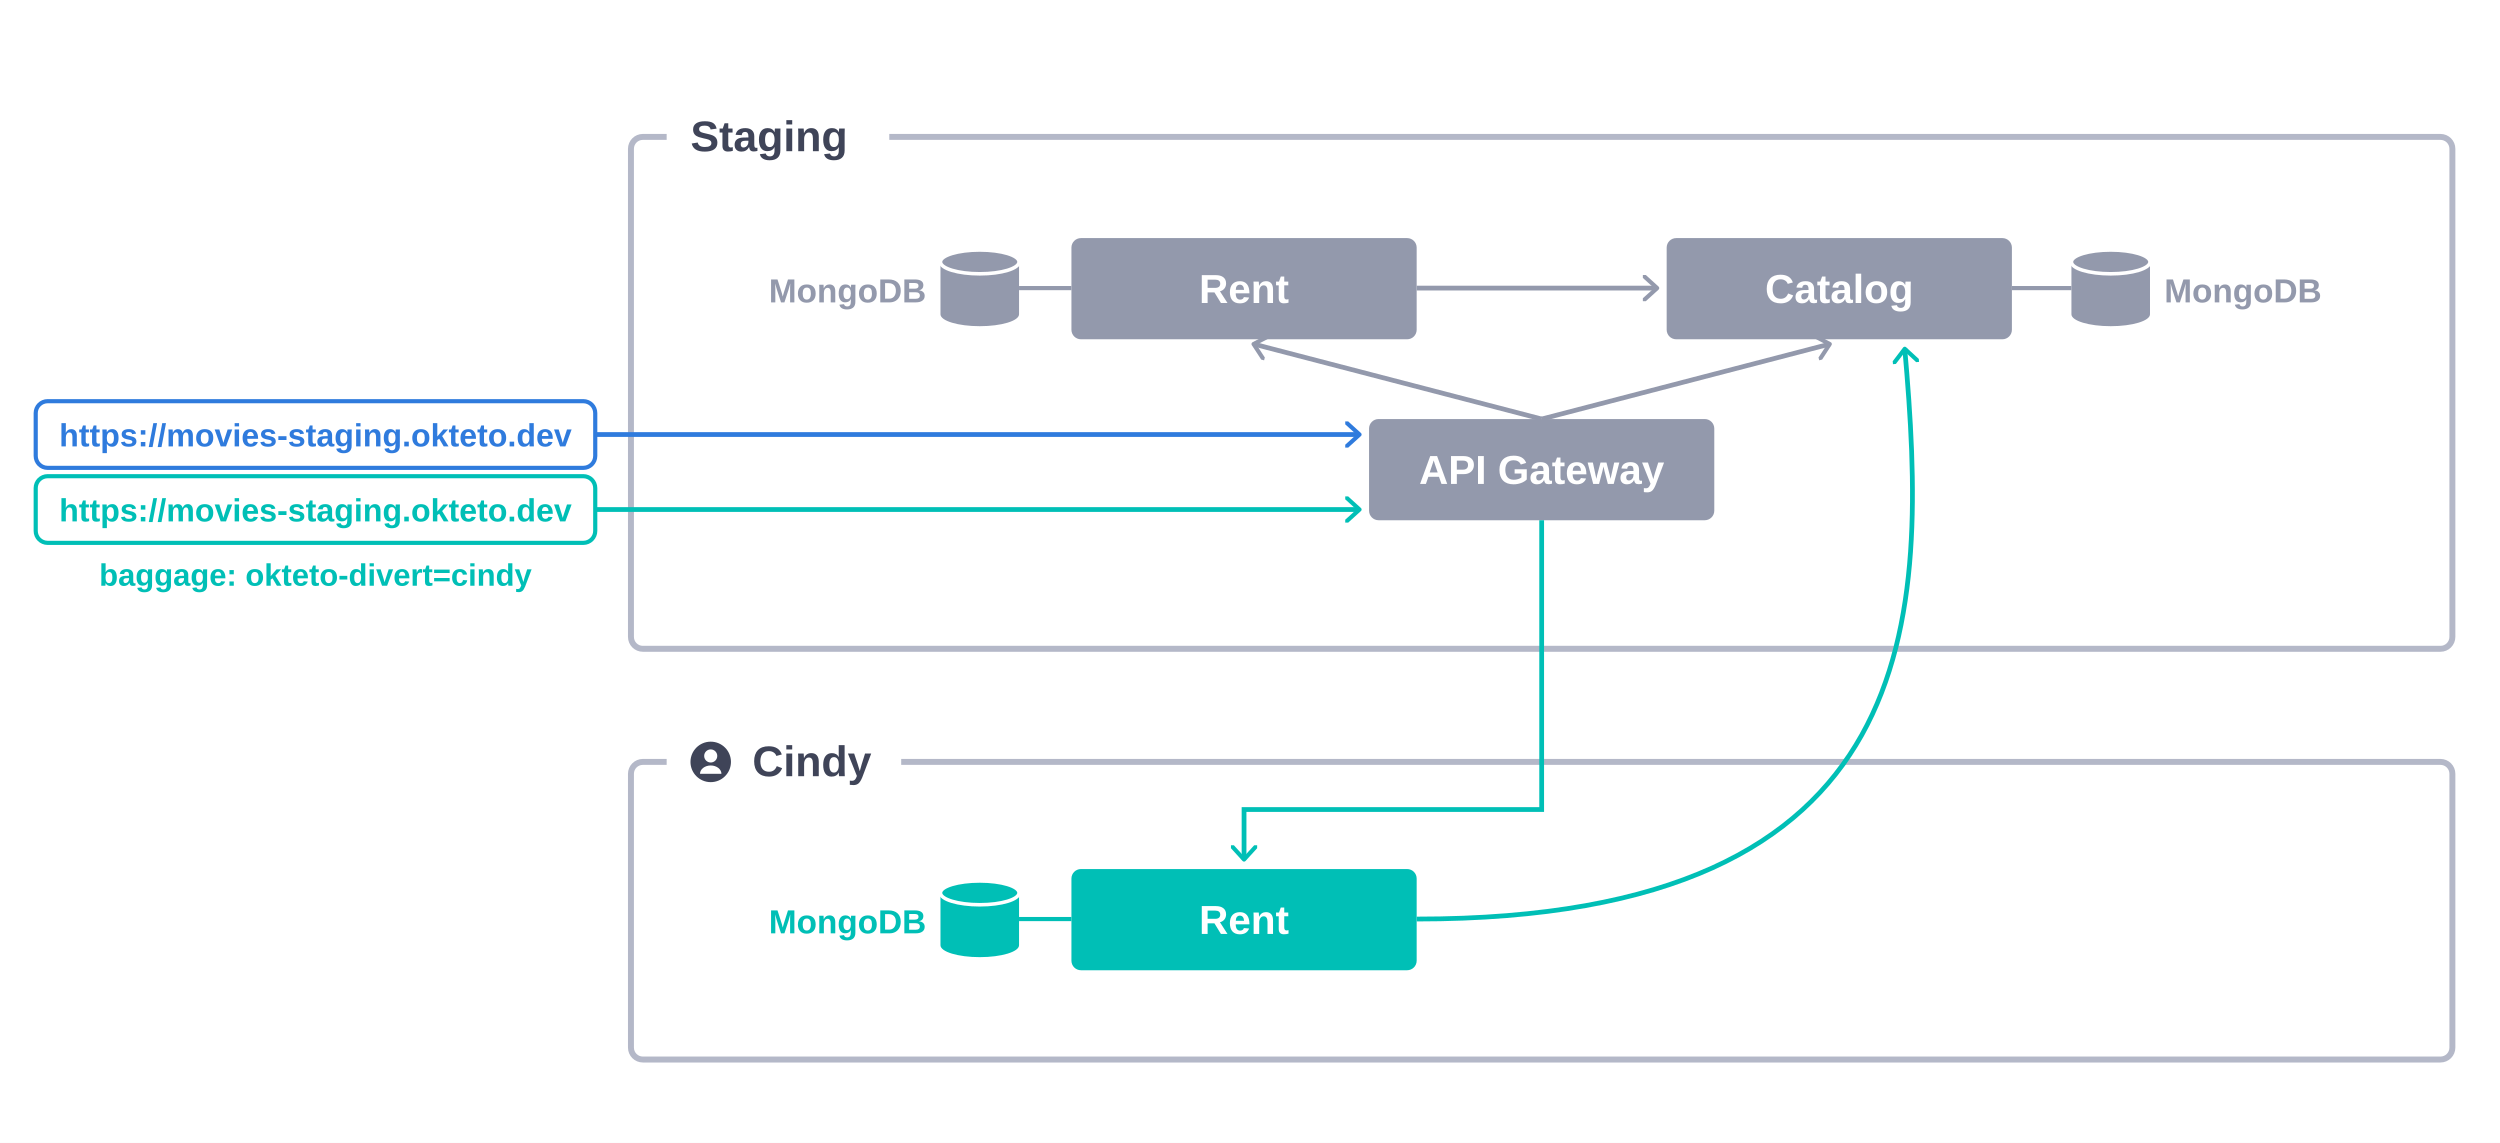
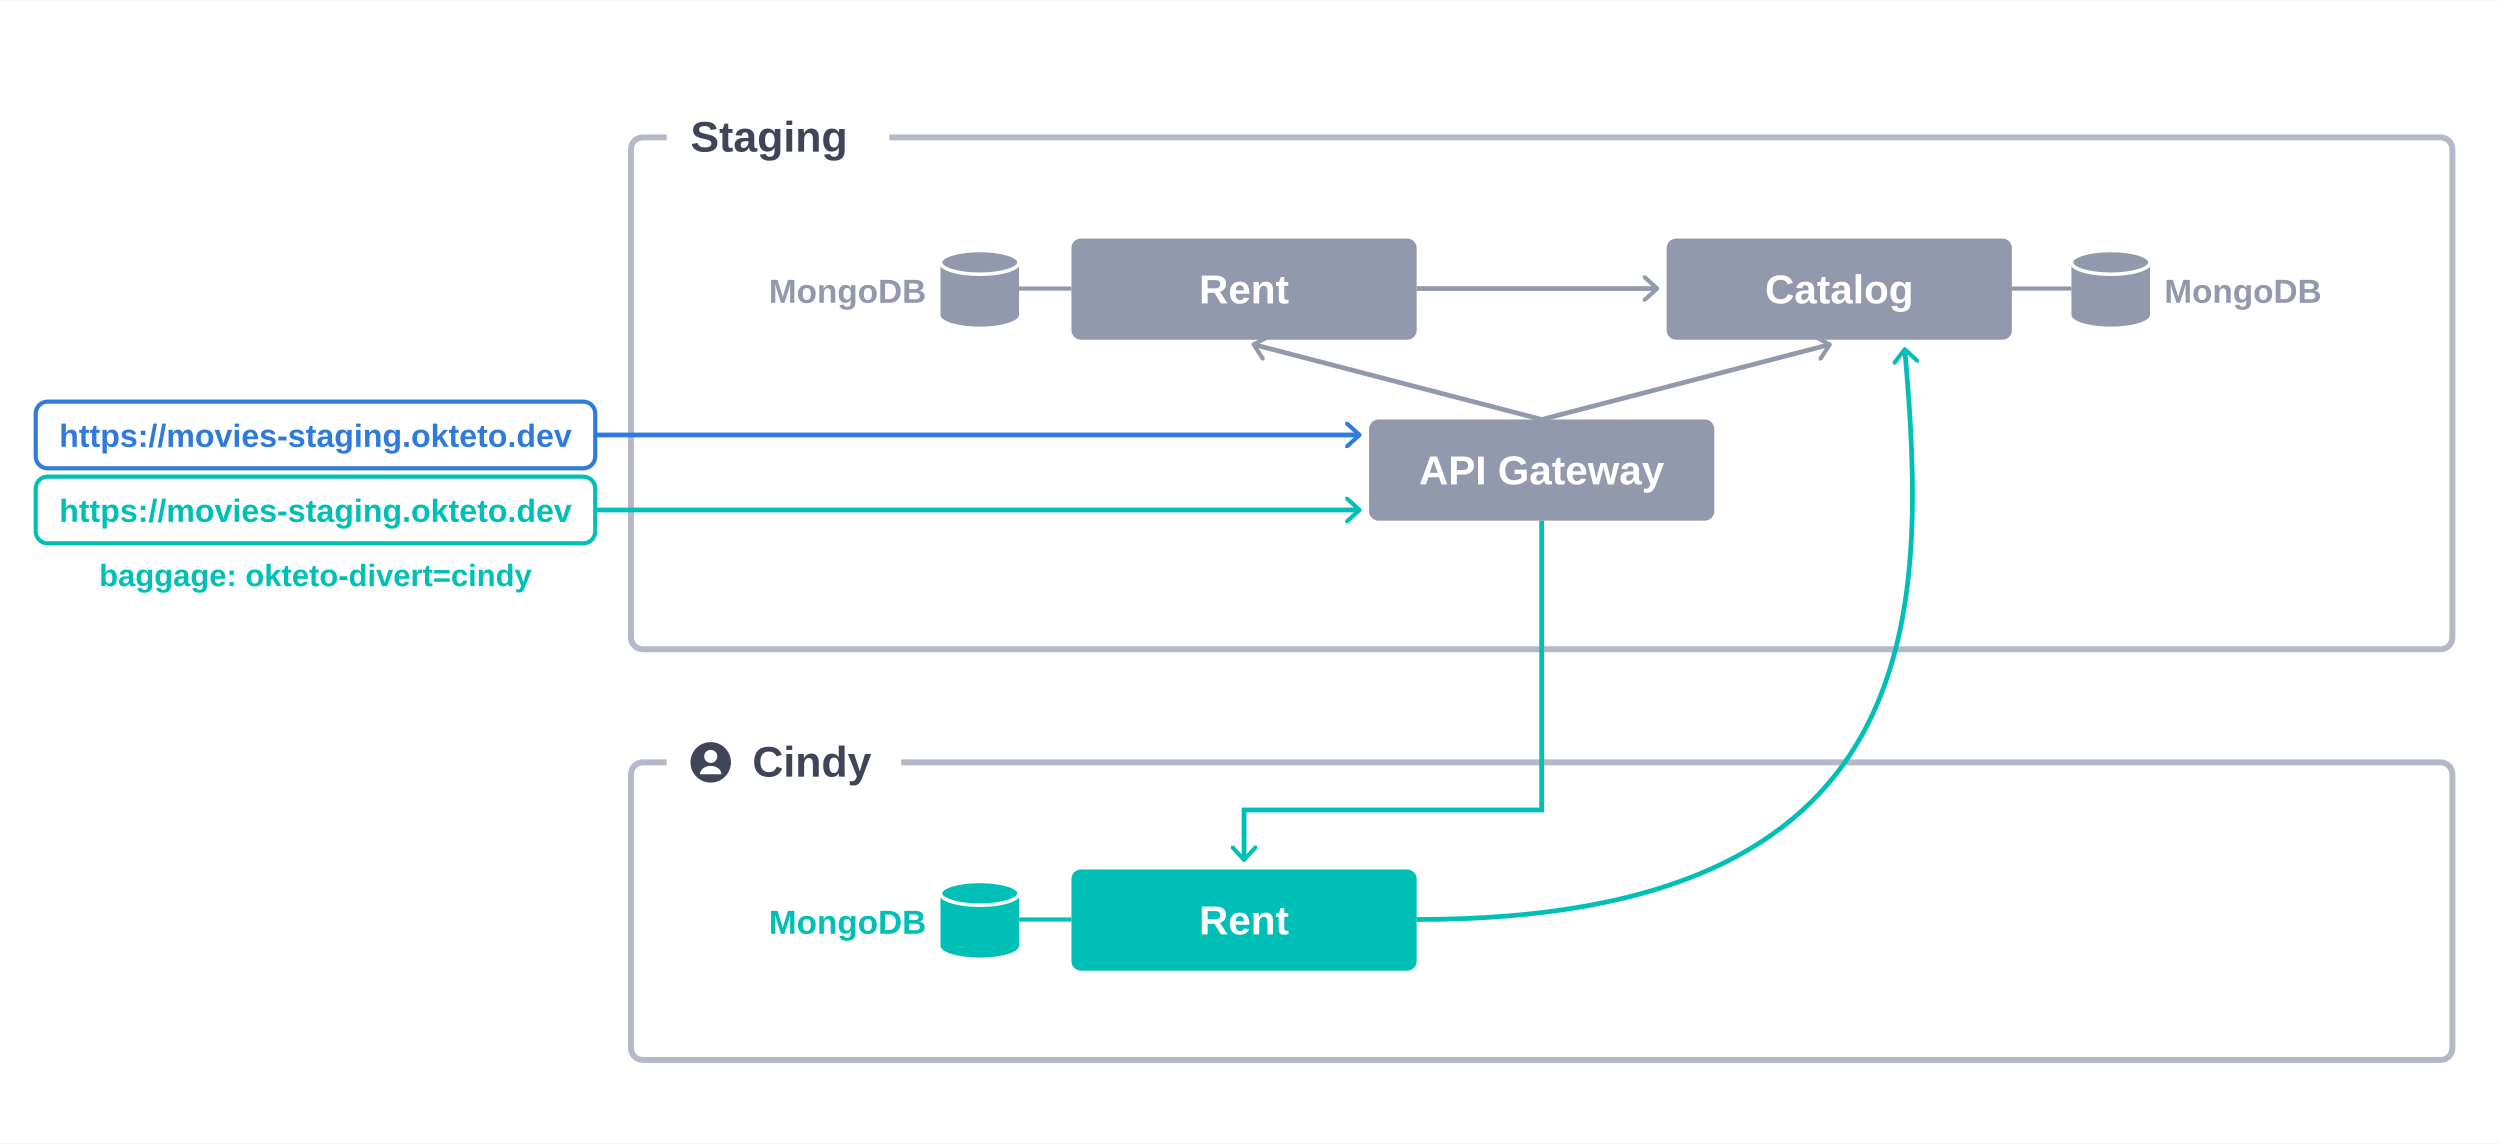
- <svg xmlns="http://www.w3.org/2000/svg" viewBox="0 0 2100 960" width="2100" height="960">
+ <svg xmlns="http://www.w3.org/2000/svg" viewBox="0 0 2100 960" width="800" height="366">
  <defs>
    <marker id="ag" viewBox="0 0 14 22" refX="12" refY="11" markerWidth="14" markerHeight="22" markerUnits="userSpaceOnUse" orient="auto">
      <path d="M1,1 L12,11 L1,21" fill="none" stroke="#9399AC" stroke-width="3.5" stroke-linecap="round" stroke-linejoin="round" />
    </marker>
    <marker id="at" viewBox="0 0 14 22" refX="12" refY="11" markerWidth="14" markerHeight="22" markerUnits="userSpaceOnUse" orient="auto">
      <path d="M1,1 L12,11 L1,21" fill="none" stroke="#00BFB6" stroke-width="3.5" stroke-linecap="round" stroke-linejoin="round" />
    </marker>
    <marker id="ab" viewBox="0 0 14 22" refX="12" refY="11" markerWidth="14" markerHeight="22" markerUnits="userSpaceOnUse" orient="auto">
      <path d="M1,1 L12,11 L1,21" fill="none" stroke="#2F7BDD" stroke-width="3.5" stroke-linecap="round" stroke-linejoin="round" />
    </marker>
  </defs>
  <rect width="100%" height="100%" fill="#fff" />
  <rect x="530" y="115" width="1530" height="430" rx="10" fill="none" stroke="#B4B8C8" stroke-width="5" />
  <rect x="560" y="105" width="187" height="20" fill="#fff" />
  <text x="580" y="127" font-family="'Avenir Next', Avenir, 'Nunito Sans', 'Helvetica Neue', Arial, sans-serif" font-size="36" font-weight="600" fill="#3F4458">Staging</text>
  <path d="M790,220 v44 a33,10 0 0,0 66,0 v-44 z" fill="#9399AC" />
  <ellipse cx="823" cy="220" rx="33" ry="10" fill="#9399AC" stroke="#fff" stroke-width="3" />
  <text x="778" y="254" text-anchor="end" font-family="'Avenir Next', Avenir, 'Nunito Sans', 'Helvetica Neue', Arial, sans-serif" font-size="28" font-weight="600" fill="#9399AC">MongoDB</text>
  <rect x="900" y="200" width="290" height="85" rx="8" fill="#9399AC" />
  <text x="1045.0" y="254.5" text-anchor="middle" font-family="'Avenir Next', Avenir, 'Nunito Sans', 'Helvetica Neue', Arial, sans-serif" font-size="34" font-weight="600" fill="#fff">Rent</text>
  <rect x="1400" y="200" width="290" height="85" rx="8" fill="#9399AC" />
  <text x="1545.0" y="254.5" text-anchor="middle" font-family="'Avenir Next', Avenir, 'Nunito Sans', 'Helvetica Neue', Arial, sans-serif" font-size="34" font-weight="600" fill="#fff">Catalog</text>
  <path d="M1740,220 v44 a33,10 0 0,0 66,0 v-44 z" fill="#9399AC" />
  <ellipse cx="1773" cy="220" rx="33" ry="10" fill="#9399AC" stroke="#fff" stroke-width="3" />
  <text x="1818" y="254" font-family="'Avenir Next', Avenir, 'Nunito Sans', 'Helvetica Neue', Arial, sans-serif" font-size="28" font-weight="600" fill="#9399AC">MongoDB</text>
  <path d="M856,242 H900" fill="none" stroke="#9399AC" stroke-width="3.5" />
  <path d="M1690,242 H1740" fill="none" stroke="#9399AC" stroke-width="3.5" />
  <path d="M1190,242 H1392" fill="none" stroke="#9399AC" stroke-width="4" marker-end="url(#ag)" />
  <rect x="1150" y="352" width="290" height="85" rx="8" fill="#9399AC" />
  <text x="1295.0" y="406.5" text-anchor="middle" font-family="'Avenir Next', Avenir, 'Nunito Sans', 'Helvetica Neue', Arial, sans-serif" font-size="34" font-weight="600" fill="#fff">API Gateway</text>
  <path d="M1295,352 L1053,289" fill="none" stroke="#9399AC" stroke-width="4" marker-end="url(#ag)" />
  <path d="M1295,352 L1537,289" fill="none" stroke="#9399AC" stroke-width="4" marker-end="url(#ag)" />
  <rect x="30" y="337" width="470" height="56" rx="10" fill="#fff" stroke="#2F7BDD" stroke-width="3.5" />
  <text x="265.0" y="375.0" text-anchor="middle" font-family="'Avenir Next', Avenir, 'Nunito Sans', 'Helvetica Neue', Arial, sans-serif" font-size="27" font-weight="600" fill="#2F7BDD">https://movies-staging.okteto.dev</text>
  <path d="M500,365 H1142" fill="none" stroke="#2F7BDD" stroke-width="4" marker-end="url(#ab)" />
  <rect x="30" y="400" width="470" height="56" rx="10" fill="#fff" stroke="#00BFB6" stroke-width="3.5" />
  <text x="265.0" y="438.0" text-anchor="middle" font-family="'Avenir Next', Avenir, 'Nunito Sans', 'Helvetica Neue', Arial, sans-serif" font-size="27" font-weight="600" fill="#00BFB6">https://movies-staging.okteto.dev</text>
  <text x="265" y="492" text-anchor="middle" font-family="'Avenir Next', Avenir, 'Nunito Sans', 'Helvetica Neue', Arial, sans-serif" font-size="26" font-weight="600" fill="#00BFB6">baggage: okteto-divert=cindy</text>
  <path d="M500,428 H1142" fill="none" stroke="#00BFB6" stroke-width="4" marker-end="url(#at)" />
  <rect x="530" y="640" width="1530" height="250" rx="10" fill="none" stroke="#B4B8C8" stroke-width="5" />
  <rect x="560" y="630" width="197" height="20" fill="#fff" />
  <circle cx="597" cy="640" r="17" fill="#3F4458" />
  <circle cx="597" cy="635" r="5.5" fill="#fff" />
  <path d="M588,650 a9,7 0 0,1 18,0 z" fill="#fff" />
  <text x="632" y="652" font-family="'Avenir Next', Avenir, 'Nunito Sans', 'Helvetica Neue', Arial, sans-serif" font-size="36" font-weight="600" fill="#3F4458">Cindy</text>
  <path d="M790,750 v44 a33,10 0 0,0 66,0 v-44 z" fill="#00BFB6" />
  <ellipse cx="823" cy="750" rx="33" ry="10" fill="#00BFB6" stroke="#fff" stroke-width="3" />
  <text x="778" y="784" text-anchor="end" font-family="'Avenir Next', Avenir, 'Nunito Sans', 'Helvetica Neue', Arial, sans-serif" font-size="28" font-weight="600" fill="#00BFB6">MongoDB</text>
  <rect x="900" y="730" width="290" height="85" rx="8" fill="#00BFB6" />
  <text x="1045.0" y="784.5" text-anchor="middle" font-family="'Avenir Next', Avenir, 'Nunito Sans', 'Helvetica Neue', Arial, sans-serif" font-size="34" font-weight="600" fill="#fff">Rent</text>
  <path d="M856,772 H900" fill="none" stroke="#00BFB6" stroke-width="3.5" />
  <path d="M1295,437 V680 H1045 V722" fill="none" stroke="#00BFB6" stroke-width="4" marker-end="url(#at)" />
  <path d="M1190,772 C1620,772 1620,520 1600,293" fill="none" stroke="#00BFB6" stroke-width="4" marker-end="url(#at)" />
</svg>
